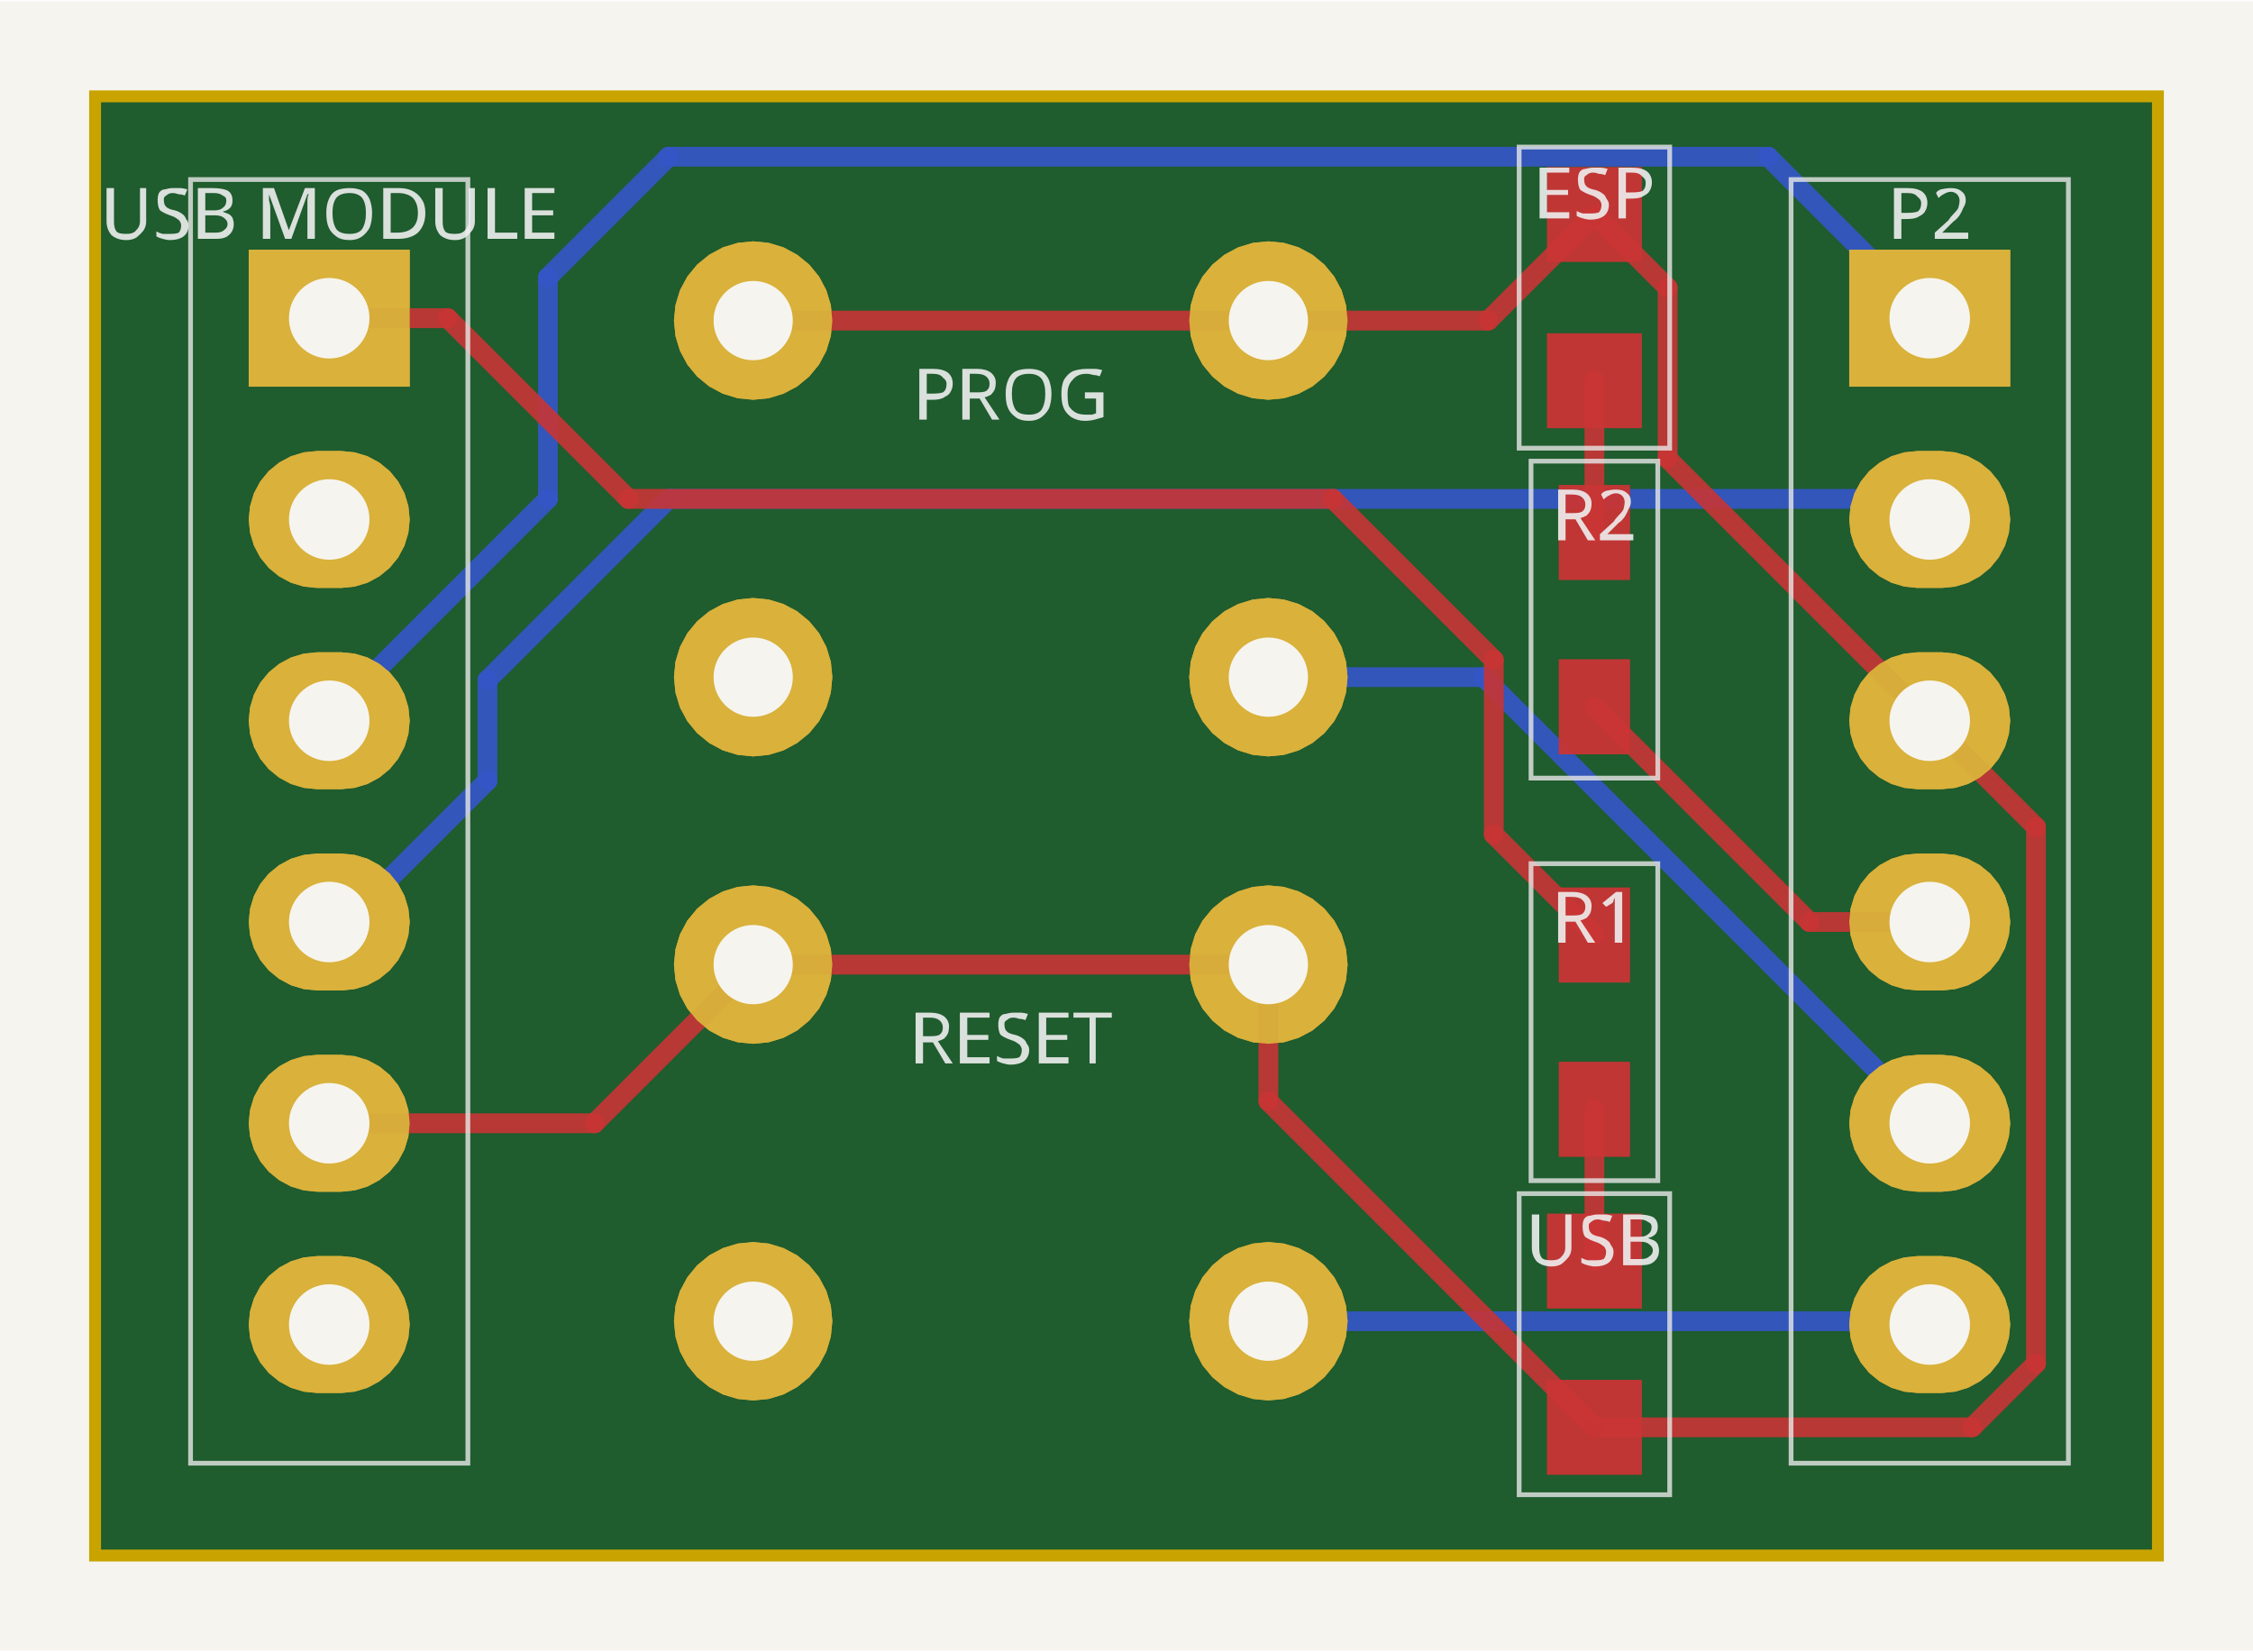
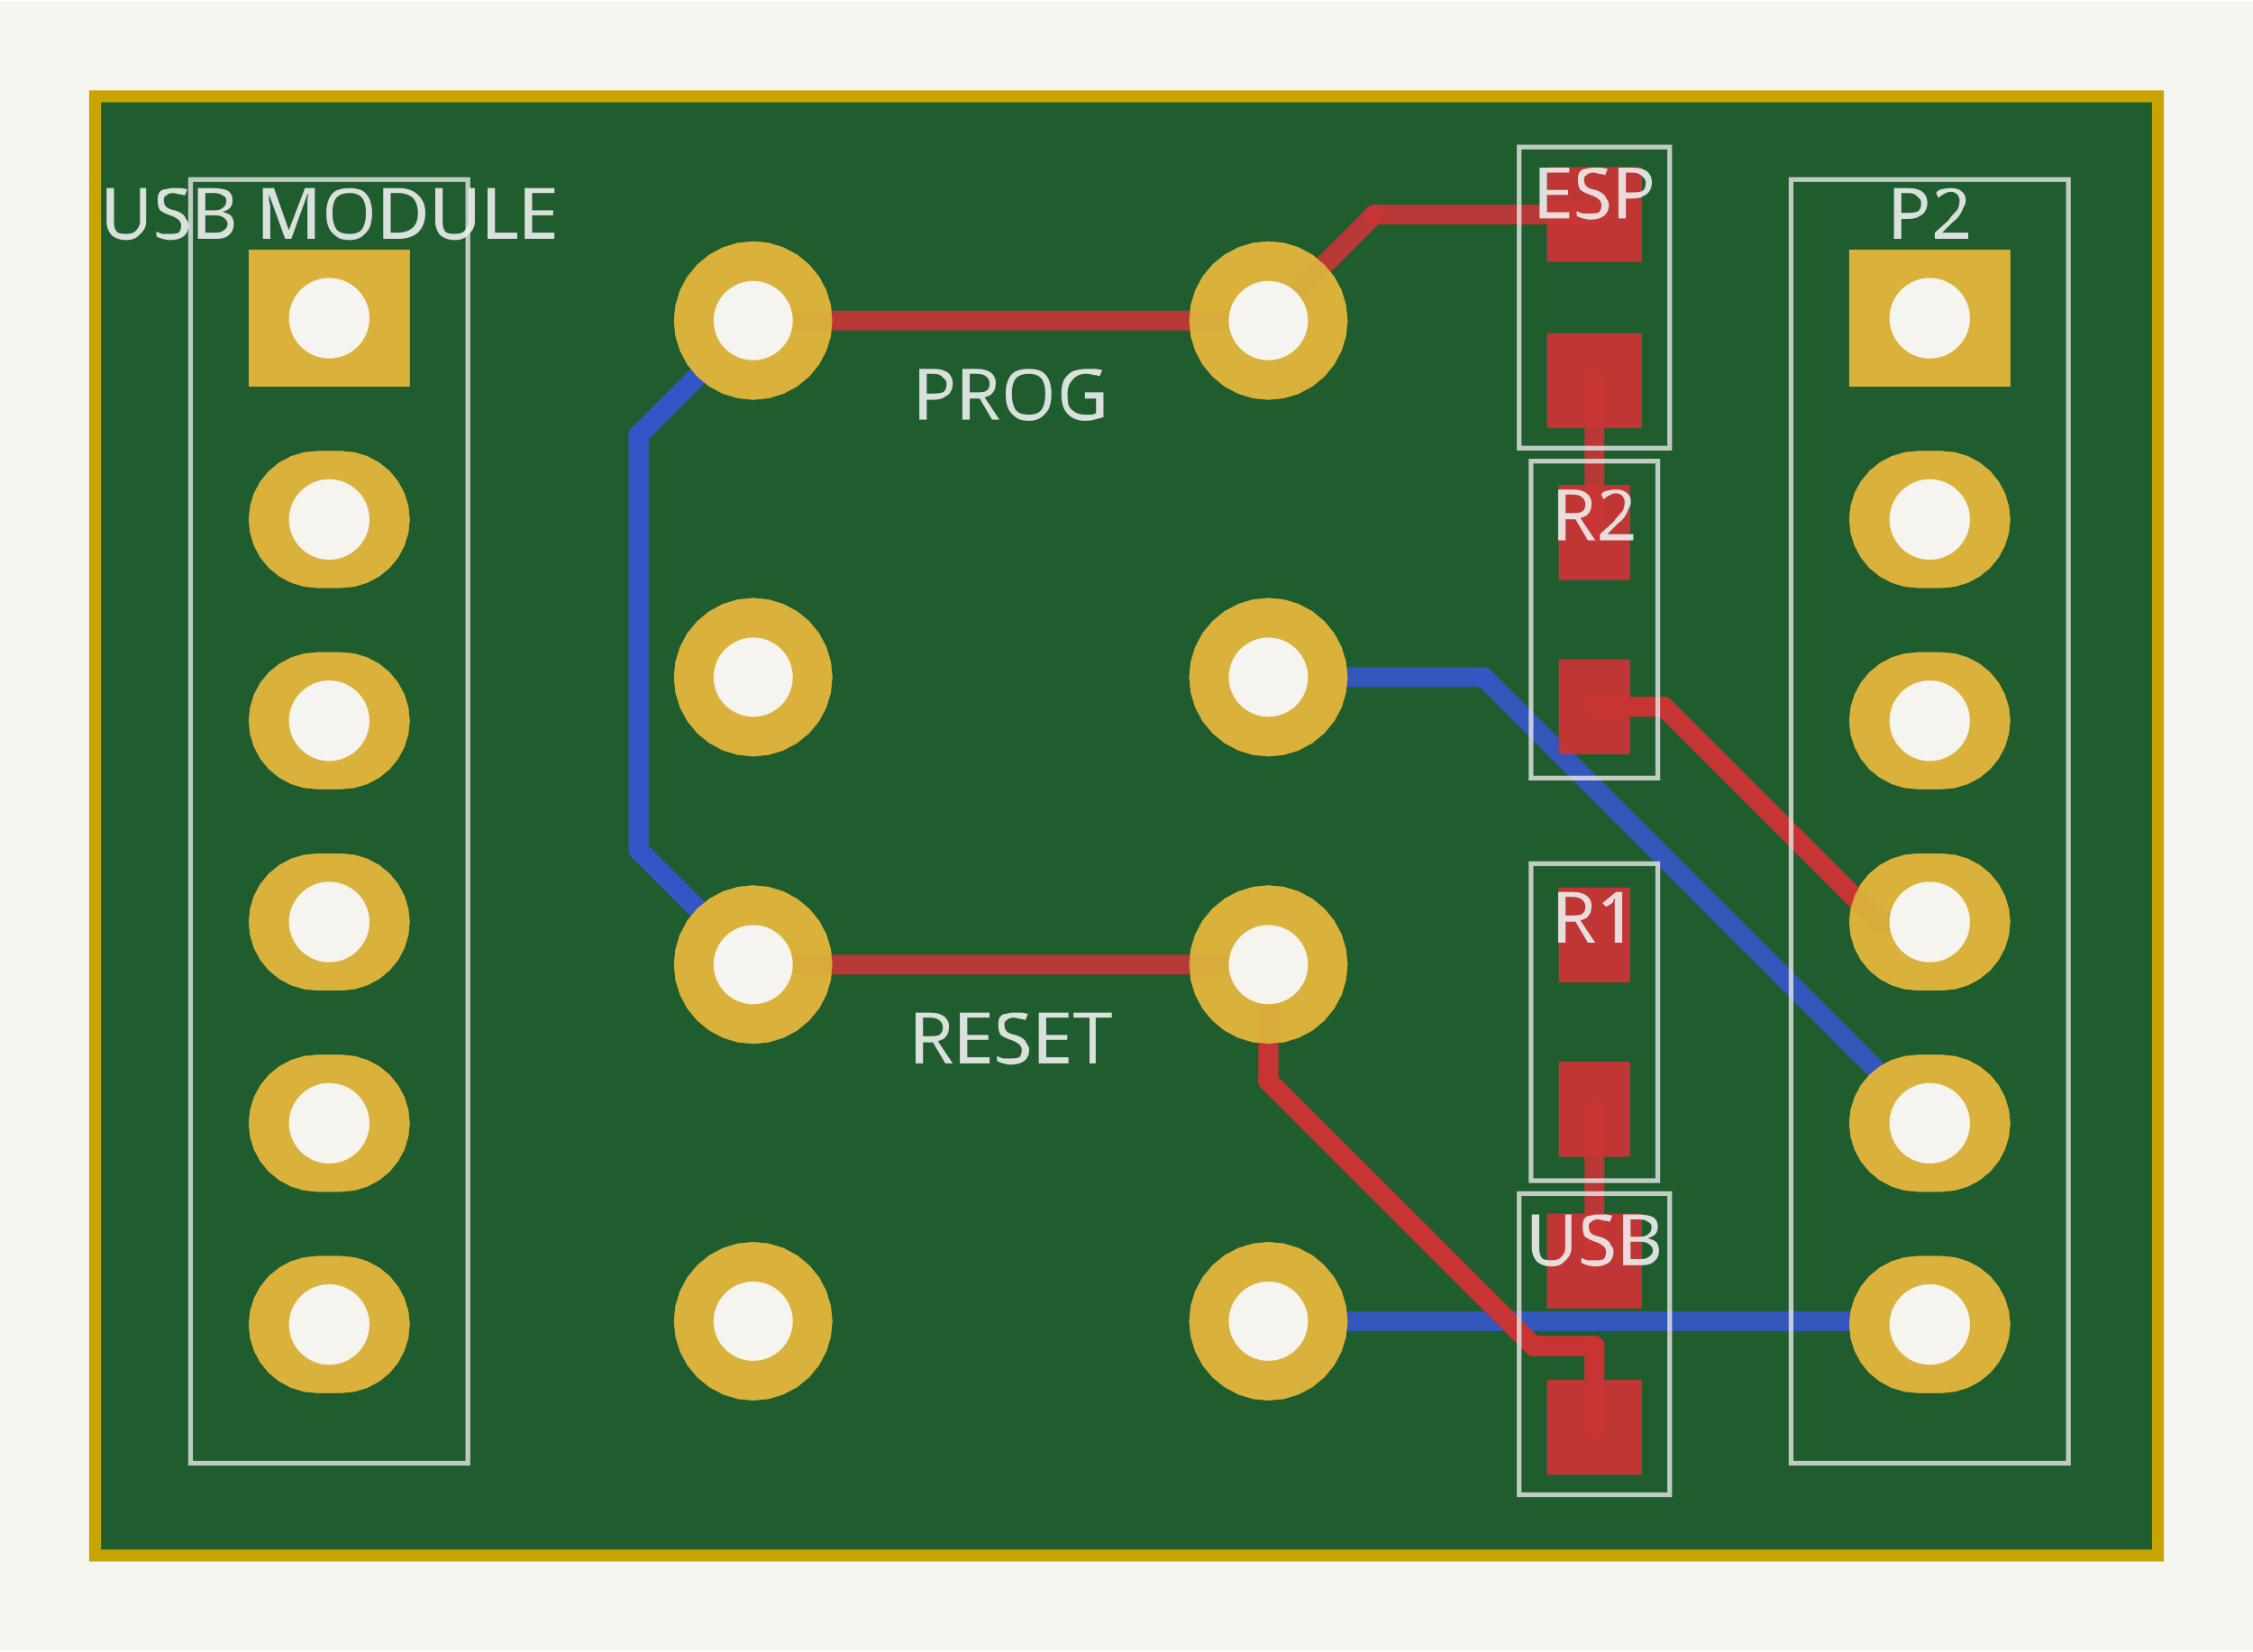
<svg xmlns="http://www.w3.org/2000/svg" width="341" height="250" viewBox="130.245 36.9 28.435 20.815" font-family="sans-serif">
  <rect x="130.245" y="36.9" width="28.435" height="20.815" fill="#f6f4ee" />
  <path d="M131.445,38.1L157.48,38.1L157.48,56.515L131.445,56.515Z" fill="#1f5c2e" stroke="#c9a400" stroke-width="0.15" />
-   <line x1="134.4" y1="45.94" x2="137.16" y2="43.18" stroke="#3455c8" stroke-width="0.25" stroke-linecap="round" opacity="0.9" />
-   <line x1="137.16" y1="43.18" x2="137.16" y2="40.386" stroke="#3455c8" stroke-width="0.25" stroke-linecap="round" opacity="0.9" />
-   <line x1="137.16" y1="40.386" x2="138.684" y2="38.862" stroke="#3455c8" stroke-width="0.25" stroke-linecap="round" opacity="0.9" />
-   <line x1="138.684" y1="38.862" x2="152.562" y2="38.862" stroke="#3455c8" stroke-width="0.25" stroke-linecap="round" opacity="0.9" />
-   <line x1="152.562" y1="38.862" x2="154.6" y2="40.9" stroke="#3455c8" stroke-width="0.25" stroke-linecap="round" opacity="0.9" />
-   <line x1="134.4" y1="45.98" x2="134.4" y2="45.94" stroke="#3455c8" stroke-width="0.25" stroke-linecap="round" opacity="0.9" />
-   <line x1="134.614" y1="48.52" x2="136.398" y2="46.736" stroke="#3455c8" stroke-width="0.25" stroke-linecap="round" opacity="0.9" />
-   <line x1="136.398" y1="46.736" x2="136.398" y2="45.466" stroke="#3455c8" stroke-width="0.25" stroke-linecap="round" opacity="0.9" />
-   <line x1="136.398" y1="45.466" x2="138.684" y2="43.18" stroke="#3455c8" stroke-width="0.25" stroke-linecap="round" opacity="0.9" />
-   <line x1="138.684" y1="43.18" x2="154.34" y2="43.18" stroke="#3455c8" stroke-width="0.25" stroke-linecap="round" opacity="0.9" />
-   <line x1="154.34" y1="43.18" x2="154.6" y2="43.44" stroke="#3455c8" stroke-width="0.25" stroke-linecap="round" opacity="0.9" />
-   <line x1="134.4" y1="48.52" x2="134.614" y2="48.52" stroke="#3455c8" stroke-width="0.25" stroke-linecap="round" opacity="0.9" />
+   <line x1="138.305" y1="42.376" x2="138.305" y2="47.612" stroke="#3455c8" stroke-width="0.25" stroke-linecap="round" opacity="0.9" />
+   <line x1="138.305" y1="42.376" x2="138.305" y2="47.612" stroke="#3455c8" stroke-width="0.25" stroke-linecap="round" opacity="0.9" />
+   <line x1="139.751" y1="40.93" x2="138.305" y2="42.376" stroke="#3455c8" stroke-width="0.25" stroke-linecap="round" opacity="0.9" />
+   <line x1="139.751" y1="40.93" x2="138.305" y2="42.376" stroke="#3455c8" stroke-width="0.25" stroke-linecap="round" opacity="0.9" />
+   <line x1="138.305" y1="47.612" x2="139.751" y2="49.058" stroke="#3455c8" stroke-width="0.25" stroke-linecap="round" opacity="0.9" />
+   <line x1="138.305" y1="47.612" x2="139.751" y2="49.058" stroke="#3455c8" stroke-width="0.25" stroke-linecap="round" opacity="0.9" />
+   <line x1="148.97" y1="45.43" x2="154.6" y2="51.06" stroke="#3455c8" stroke-width="0.25" stroke-linecap="round" opacity="0.9" />
+   <line x1="146.253" y1="45.43" x2="148.97" y2="45.43" stroke="#3455c8" stroke-width="0.25" stroke-linecap="round" opacity="0.9" />
  <line x1="154.558" y1="53.558" x2="154.6" y2="53.6" stroke="#3455c8" stroke-width="0.25" stroke-linecap="round" opacity="0.9" />
  <line x1="146.253" y1="53.558" x2="154.558" y2="53.558" stroke="#3455c8" stroke-width="0.25" stroke-linecap="round" opacity="0.9" />
-   <line x1="148.97" y1="45.43" x2="154.6" y2="51.06" stroke="#3455c8" stroke-width="0.25" stroke-linecap="round" opacity="0.9" />
-   <line x1="146.253" y1="45.43" x2="148.97" y2="45.43" stroke="#3455c8" stroke-width="0.25" stroke-linecap="round" opacity="0.9" />
  <path d="M133.384,40.036L135.416,40.036L135.416,41.764L133.384,41.764Z" fill="#d9b13b" stroke="none" opacity="0.95" />
  <circle cx="134.4" cy="40.9" r="0.508" fill="#f6f4ee" />
  <path d="M134.552,42.576L134.721,42.593L134.883,42.642L135.032,42.722L135.163,42.829L135.27,42.96L135.35,43.109L135.399,43.272L135.416,43.44L135.399,43.608L135.35,43.77L135.27,43.92L135.163,44.051L135.032,44.158L134.883,44.238L134.721,44.287L134.552,44.304L134.248,44.304L134.079,44.287L133.917,44.238L133.768,44.158L133.637,44.051L133.53,43.92L133.45,43.77L133.401,43.608L133.384,43.44L133.401,43.272L133.45,43.109L133.53,42.96L133.637,42.829L133.768,42.722L133.917,42.642L134.079,42.593L134.248,42.576Z" fill="#d9b13b" stroke="none" opacity="0.95" />
  <circle cx="134.4" cy="43.44" r="0.508" fill="#f6f4ee" />
  <path d="M134.552,45.116L134.721,45.133L134.883,45.182L135.032,45.262L135.163,45.369L135.27,45.5L135.35,45.65L135.399,45.812L135.416,45.98L135.399,46.148L135.35,46.31L135.27,46.46L135.163,46.591L135.032,46.698L134.883,46.778L134.721,46.827L134.552,46.844L134.248,46.844L134.079,46.827L133.917,46.778L133.768,46.698L133.637,46.591L133.53,46.46L133.45,46.31L133.401,46.148L133.384,45.98L133.401,45.812L133.45,45.65L133.53,45.5L133.637,45.369L133.768,45.262L133.917,45.182L134.079,45.133L134.248,45.116Z" fill="#d9b13b" stroke="none" opacity="0.95" />
  <circle cx="134.4" cy="45.98" r="0.508" fill="#f6f4ee" />
  <path d="M134.552,47.656L134.721,47.673L134.883,47.722L135.032,47.802L135.163,47.909L135.27,48.04L135.35,48.19L135.399,48.352L135.416,48.52L135.399,48.688L135.35,48.85L135.27,49L135.163,49.131L135.032,49.238L134.883,49.318L134.721,49.367L134.552,49.384L134.248,49.384L134.079,49.367L133.917,49.318L133.768,49.238L133.637,49.131L133.53,49L133.45,48.85L133.401,48.688L133.384,48.52L133.401,48.352L133.45,48.19L133.53,48.04L133.637,47.909L133.768,47.802L133.917,47.722L134.079,47.673L134.248,47.656Z" fill="#d9b13b" stroke="none" opacity="0.95" />
  <circle cx="134.4" cy="48.52" r="0.508" fill="#f6f4ee" />
  <path d="M134.552,50.196L134.721,50.213L134.883,50.262L135.032,50.342L135.163,50.449L135.27,50.58L135.35,50.73L135.399,50.892L135.416,51.06L135.399,51.228L135.35,51.391L135.27,51.54L135.163,51.671L135.032,51.778L134.883,51.858L134.721,51.907L134.552,51.924L134.248,51.924L134.079,51.907L133.917,51.858L133.768,51.778L133.637,51.671L133.53,51.54L133.45,51.391L133.401,51.228L133.384,51.06L133.401,50.892L133.45,50.73L133.53,50.58L133.637,50.449L133.768,50.342L133.917,50.262L134.079,50.213L134.248,50.196Z" fill="#d9b13b" stroke="none" opacity="0.95" />
  <circle cx="134.4" cy="51.06" r="0.508" fill="#f6f4ee" />
  <path d="M134.552,52.736L134.721,52.753L134.883,52.802L135.032,52.882L135.163,52.989L135.27,53.12L135.35,53.27L135.399,53.431L135.416,53.6L135.399,53.769L135.35,53.931L135.27,54.08L135.163,54.211L135.032,54.318L134.883,54.398L134.721,54.447L134.552,54.464L134.248,54.464L134.079,54.447L133.917,54.398L133.768,54.318L133.637,54.211L133.53,54.08L133.45,53.931L133.401,53.769L133.384,53.6L133.401,53.431L133.45,53.27L133.53,53.12L133.637,52.989L133.768,52.882L133.917,52.802L134.079,52.753L134.248,52.736Z" fill="#d9b13b" stroke="none" opacity="0.95" />
  <circle cx="134.4" cy="53.6" r="0.508" fill="#f6f4ee" />
  <path d="M153.584,40.036L155.616,40.036L155.616,41.764L153.584,41.764Z" fill="#d9b13b" stroke="none" opacity="0.95" />
  <circle cx="154.6" cy="40.9" r="0.508" fill="#f6f4ee" />
  <path d="M154.752,42.576L154.921,42.593L155.083,42.642L155.232,42.722L155.363,42.829L155.47,42.96L155.55,43.109L155.599,43.272L155.616,43.44L155.599,43.608L155.55,43.77L155.47,43.92L155.363,44.051L155.232,44.158L155.083,44.238L154.921,44.287L154.752,44.304L154.448,44.304L154.279,44.287L154.117,44.238L153.968,44.158L153.837,44.051L153.73,43.92L153.65,43.77L153.601,43.608L153.584,43.44L153.601,43.272L153.65,43.109L153.73,42.96L153.837,42.829L153.968,42.722L154.117,42.642L154.279,42.593L154.448,42.576Z" fill="#d9b13b" stroke="none" opacity="0.95" />
  <circle cx="154.6" cy="43.44" r="0.508" fill="#f6f4ee" />
  <path d="M154.752,45.116L154.921,45.133L155.083,45.182L155.232,45.262L155.363,45.369L155.47,45.5L155.55,45.65L155.599,45.812L155.616,45.98L155.599,46.148L155.55,46.31L155.47,46.46L155.363,46.591L155.232,46.698L155.083,46.778L154.921,46.827L154.752,46.844L154.448,46.844L154.279,46.827L154.117,46.778L153.968,46.698L153.837,46.591L153.73,46.46L153.65,46.31L153.601,46.148L153.584,45.98L153.601,45.812L153.65,45.65L153.73,45.5L153.837,45.369L153.968,45.262L154.117,45.182L154.279,45.133L154.448,45.116Z" fill="#d9b13b" stroke="none" opacity="0.95" />
  <circle cx="154.6" cy="45.98" r="0.508" fill="#f6f4ee" />
  <path d="M154.752,47.656L154.921,47.673L155.083,47.722L155.232,47.802L155.363,47.909L155.47,48.04L155.55,48.19L155.599,48.352L155.616,48.52L155.599,48.688L155.55,48.85L155.47,49L155.363,49.131L155.232,49.238L155.083,49.318L154.921,49.367L154.752,49.384L154.448,49.384L154.279,49.367L154.117,49.318L153.968,49.238L153.837,49.131L153.73,49L153.65,48.85L153.601,48.688L153.584,48.52L153.601,48.352L153.65,48.19L153.73,48.04L153.837,47.909L153.968,47.802L154.117,47.722L154.279,47.673L154.448,47.656Z" fill="#d9b13b" stroke="none" opacity="0.95" />
  <circle cx="154.6" cy="48.52" r="0.508" fill="#f6f4ee" />
  <path d="M154.752,50.196L154.921,50.213L155.083,50.262L155.232,50.342L155.363,50.449L155.47,50.58L155.55,50.73L155.599,50.892L155.616,51.06L155.599,51.228L155.55,51.391L155.47,51.54L155.363,51.671L155.232,51.778L155.083,51.858L154.921,51.907L154.752,51.924L154.448,51.924L154.279,51.907L154.117,51.858L153.968,51.778L153.837,51.671L153.73,51.54L153.65,51.391L153.601,51.228L153.584,51.06L153.601,50.892L153.65,50.73L153.73,50.58L153.837,50.449L153.968,50.342L154.117,50.262L154.279,50.213L154.448,50.196Z" fill="#d9b13b" stroke="none" opacity="0.95" />
  <circle cx="154.6" cy="51.06" r="0.508" fill="#f6f4ee" />
  <path d="M154.752,52.736L154.921,52.753L155.083,52.802L155.232,52.882L155.363,52.989L155.47,53.12L155.55,53.27L155.599,53.431L155.616,53.6L155.599,53.769L155.55,53.931L155.47,54.08L155.363,54.211L155.232,54.318L155.083,54.398L154.921,54.447L154.752,54.464L154.448,54.464L154.279,54.447L154.117,54.398L153.968,54.318L153.837,54.211L153.73,54.08L153.65,53.931L153.601,53.769L153.584,53.6L153.601,53.431L153.65,53.27L153.73,53.12L153.837,52.989L153.968,52.882L154.117,52.802L154.279,52.753L154.448,52.736Z" fill="#d9b13b" stroke="none" opacity="0.95" />
  <circle cx="154.6" cy="53.6" r="0.508" fill="#f6f4ee" />
  <path d="M139.751,44.431L139.946,44.45L140.133,44.507L140.306,44.599L140.458,44.724L140.582,44.875L140.674,45.048L140.731,45.235L140.75,45.43L140.731,45.625L140.674,45.813L140.582,45.986L140.458,46.137L140.306,46.261L140.133,46.354L139.946,46.411L139.751,46.43L139.556,46.411L139.368,46.354L139.196,46.261L139.044,46.137L138.92,45.986L138.827,45.813L138.77,45.625L138.751,45.43L138.77,45.235L138.827,45.048L138.92,44.875L139.044,44.724L139.196,44.599L139.368,44.507L139.556,44.45Z" fill="#d9b13b" stroke="none" opacity="0.95" />
  <circle cx="139.751" cy="45.43" r="0.5" fill="#f6f4ee" />
  <path d="M146.253,39.93L146.448,39.949L146.636,40.006L146.809,40.099L146.96,40.223L147.084,40.374L147.177,40.547L147.233,40.735L147.253,40.93L147.233,41.125L147.177,41.312L147.084,41.485L146.96,41.636L146.809,41.761L146.636,41.853L146.448,41.91L146.253,41.929L146.058,41.91L145.871,41.853L145.698,41.761L145.547,41.636L145.422,41.485L145.33,41.312L145.273,41.125L145.254,40.93L145.273,40.735L145.33,40.547L145.422,40.374L145.547,40.223L145.698,40.099L145.871,40.006L146.058,39.949Z" fill="#d9b13b" stroke="none" opacity="0.95" />
  <circle cx="146.253" cy="40.93" r="0.5" fill="#f6f4ee" />
  <path d="M146.253,44.431L146.448,44.45L146.636,44.507L146.809,44.599L146.96,44.724L147.084,44.875L147.177,45.048L147.233,45.235L147.253,45.43L147.233,45.625L147.177,45.813L147.084,45.986L146.96,46.137L146.809,46.261L146.636,46.354L146.448,46.411L146.253,46.43L146.058,46.411L145.871,46.354L145.698,46.261L145.547,46.137L145.422,45.986L145.33,45.813L145.273,45.625L145.254,45.43L145.273,45.235L145.33,45.048L145.422,44.875L145.547,44.724L145.698,44.599L145.871,44.507L146.058,44.45Z" fill="#d9b13b" stroke="none" opacity="0.95" />
  <circle cx="146.253" cy="45.43" r="0.5" fill="#f6f4ee" />
  <path d="M139.751,39.93L139.946,39.949L140.133,40.006L140.306,40.099L140.458,40.223L140.582,40.374L140.674,40.547L140.731,40.735L140.75,40.93L140.731,41.125L140.674,41.312L140.582,41.485L140.458,41.636L140.306,41.761L140.133,41.853L139.946,41.91L139.751,41.929L139.556,41.91L139.368,41.853L139.196,41.761L139.044,41.636L138.92,41.485L138.827,41.312L138.77,41.125L138.751,40.93L138.77,40.735L138.827,40.547L138.92,40.374L139.044,40.223L139.196,40.099L139.368,40.006L139.556,39.949Z" fill="#d9b13b" stroke="none" opacity="0.95" />
  <circle cx="139.751" cy="40.93" r="0.5" fill="#f6f4ee" />
  <path d="M139.751,52.559L139.946,52.578L140.133,52.635L140.306,52.727L140.458,52.852L140.582,53.003L140.674,53.176L140.731,53.363L140.75,53.558L140.731,53.753L140.674,53.941L140.582,54.114L140.458,54.265L140.306,54.389L140.133,54.482L139.946,54.539L139.751,54.558L139.556,54.539L139.368,54.482L139.196,54.389L139.044,54.265L138.92,54.114L138.827,53.941L138.77,53.753L138.751,53.558L138.77,53.363L138.827,53.176L138.92,53.003L139.044,52.852L139.196,52.727L139.368,52.635L139.556,52.578Z" fill="#d9b13b" stroke="none" opacity="0.95" />
  <circle cx="139.751" cy="53.558" r="0.5" fill="#f6f4ee" />
  <path d="M146.253,48.058L146.448,48.077L146.636,48.134L146.809,48.227L146.96,48.351L147.084,48.502L147.177,48.675L147.233,48.863L147.253,49.058L147.233,49.253L147.177,49.44L147.084,49.613L146.96,49.764L146.809,49.889L146.636,49.981L146.448,50.038L146.253,50.057L146.058,50.038L145.871,49.981L145.698,49.889L145.547,49.764L145.422,49.613L145.33,49.44L145.273,49.253L145.254,49.058L145.273,48.863L145.33,48.675L145.422,48.502L145.547,48.351L145.698,48.227L145.871,48.134L146.058,48.077Z" fill="#d9b13b" stroke="none" opacity="0.95" />
  <circle cx="146.253" cy="49.058" r="0.5" fill="#f6f4ee" />
  <path d="M146.253,52.559L146.448,52.578L146.636,52.635L146.809,52.727L146.96,52.852L147.084,53.003L147.177,53.176L147.233,53.363L147.253,53.558L147.233,53.753L147.177,53.941L147.084,54.114L146.96,54.265L146.809,54.389L146.636,54.482L146.448,54.539L146.253,54.558L146.058,54.539L145.871,54.482L145.698,54.389L145.547,54.265L145.422,54.114L145.33,53.941L145.273,53.753L145.254,53.558L145.273,53.363L145.33,53.176L145.422,53.003L145.547,52.852L145.698,52.727L145.871,52.635L146.058,52.578Z" fill="#d9b13b" stroke="none" opacity="0.95" />
  <circle cx="146.253" cy="53.558" r="0.5" fill="#f6f4ee" />
  <path d="M139.751,48.058L139.946,48.077L140.133,48.134L140.306,48.227L140.458,48.351L140.582,48.502L140.674,48.675L140.731,48.863L140.75,49.058L140.731,49.253L140.674,49.44L140.582,49.613L140.458,49.764L140.306,49.889L140.133,49.981L139.946,50.038L139.751,50.057L139.556,50.038L139.368,49.981L139.196,49.889L139.044,49.764L138.92,49.613L138.827,49.44L138.77,49.253L138.751,49.058L138.77,48.863L138.827,48.675L138.92,48.502L139.044,48.351L139.196,48.227L139.368,48.134L139.556,48.077Z" fill="#d9b13b" stroke="none" opacity="0.95" />
  <circle cx="139.751" cy="49.058" r="0.5" fill="#f6f4ee" />
-   <line x1="155.136" y1="54.897" x2="155.941" y2="54.092" stroke="#c83434" stroke-width="0.25" stroke-linecap="round" opacity="0.9" />
-   <line x1="137.748" y1="51.06" x2="139.751" y2="49.058" stroke="#c83434" stroke-width="0.25" stroke-linecap="round" opacity="0.9" />
-   <line x1="150.368" y1="39.591" x2="151.292" y2="40.515" stroke="#c83434" stroke-width="0.25" stroke-linecap="round" opacity="0.9" />
-   <line x1="146.253" y1="40.93" x2="149.029" y2="40.93" stroke="#c83434" stroke-width="0.25" stroke-linecap="round" opacity="0.9" />
-   <line x1="146.253" y1="49.058" x2="146.253" y2="50.782" stroke="#c83434" stroke-width="0.25" stroke-linecap="round" opacity="0.9" />
-   <line x1="150.368" y1="54.897" x2="155.136" y2="54.897" stroke="#c83434" stroke-width="0.25" stroke-linecap="round" opacity="0.9" />
-   <line x1="155.941" y1="47.321" x2="154.6" y2="45.98" stroke="#c83434" stroke-width="0.25" stroke-linecap="round" opacity="0.9" />
-   <line x1="134.4" y1="51.06" x2="137.748" y2="51.06" stroke="#c83434" stroke-width="0.25" stroke-linecap="round" opacity="0.9" />
-   <line x1="151.292" y1="42.672" x2="154.6" y2="45.98" stroke="#c83434" stroke-width="0.25" stroke-linecap="round" opacity="0.9" />
-   <line x1="146.253" y1="50.782" x2="150.368" y2="54.897" stroke="#c83434" stroke-width="0.25" stroke-linecap="round" opacity="0.9" />
-   <line x1="149.029" y1="40.93" x2="150.368" y2="39.591" stroke="#c83434" stroke-width="0.25" stroke-linecap="round" opacity="0.9" />
-   <line x1="139.751" y1="40.93" x2="146.253" y2="40.93" stroke="#c83434" stroke-width="0.25" stroke-linecap="round" opacity="0.9" />
-   <line x1="146.253" y1="49.058" x2="139.751" y2="49.058" stroke="#c83434" stroke-width="0.25" stroke-linecap="round" opacity="0.9" />
-   <line x1="155.941" y1="54.092" x2="155.941" y2="47.321" stroke="#c83434" stroke-width="0.25" stroke-linecap="round" opacity="0.9" />
-   <line x1="151.292" y1="40.515" x2="151.292" y2="42.672" stroke="#c83434" stroke-width="0.25" stroke-linecap="round" opacity="0.9" />
-   <line x1="153.084" y1="48.52" x2="150.368" y2="45.804" stroke="#c83434" stroke-width="0.25" stroke-linecap="round" opacity="0.9" />
-   <line x1="154.6" y1="48.52" x2="153.084" y2="48.52" stroke="#c83434" stroke-width="0.25" stroke-linecap="round" opacity="0.9" />
-   <line x1="146.543" y1="53.848" x2="146.253" y2="53.558" stroke="#c83434" stroke-width="0.25" stroke-linecap="round" opacity="0.9" />
+   <line x1="149.599" y1="53.871" x2="150.368" y2="53.871" stroke="#c83434" stroke-width="0.25" stroke-linecap="round" opacity="0.9" />
+   <line x1="149.599" y1="53.871" x2="150.368" y2="53.871" stroke="#c83434" stroke-width="0.25" stroke-linecap="round" opacity="0.9" />
+   <line x1="147.592" y1="39.591" x2="146.253" y2="40.93" stroke="#c83434" stroke-width="0.25" stroke-linecap="round" opacity="0.9" />
+   <line x1="146.253" y1="50.526" x2="149.599" y2="53.871" stroke="#c83434" stroke-width="0.25" stroke-linecap="round" opacity="0.9" />
+   <line x1="150.368" y1="54.897" x2="150.368" y2="53.871" stroke="#c83434" stroke-width="0.25" stroke-linecap="round" opacity="0.9" />
+   <line x1="139.751" y1="49.058" x2="146.253" y2="49.058" stroke="#c83434" stroke-width="0.25" stroke-linecap="round" opacity="0.9" />
+   <line x1="146.253" y1="49.058" x2="146.253" y2="50.526" stroke="#c83434" stroke-width="0.25" stroke-linecap="round" opacity="0.9" />
+   <line x1="150.368" y1="54.897" x2="150.368" y2="53.871" stroke="#c83434" stroke-width="0.25" stroke-linecap="round" opacity="0.9" />
+   <line x1="146.253" y1="49.058" x2="146.253" y2="50.526" stroke="#c83434" stroke-width="0.25" stroke-linecap="round" opacity="0.9" />
+   <line x1="146.253" y1="40.93" x2="139.751" y2="40.93" stroke="#c83434" stroke-width="0.25" stroke-linecap="round" opacity="0.9" />
+   <line x1="146.253" y1="50.526" x2="149.599" y2="53.871" stroke="#c83434" stroke-width="0.25" stroke-linecap="round" opacity="0.9" />
+   <line x1="150.368" y1="39.591" x2="147.592" y2="39.591" stroke="#c83434" stroke-width="0.25" stroke-linecap="round" opacity="0.9" />
+   <line x1="151.245" y1="45.804" x2="153.961" y2="48.52" stroke="#c83434" stroke-width="0.25" stroke-linecap="round" opacity="0.9" />
+   <line x1="151.245" y1="45.804" x2="153.961" y2="48.52" stroke="#c83434" stroke-width="0.25" stroke-linecap="round" opacity="0.9" />
+   <line x1="153.961" y1="48.52" x2="154.6" y2="48.52" stroke="#c83434" stroke-width="0.25" stroke-linecap="round" opacity="0.9" />
+   <line x1="150.368" y1="45.804" x2="151.245" y2="45.804" stroke="#c83434" stroke-width="0.25" stroke-linecap="round" opacity="0.9" />
+   <line x1="150.368" y1="45.804" x2="151.245" y2="45.804" stroke="#c83434" stroke-width="0.25" stroke-linecap="round" opacity="0.9" />
+   <line x1="153.961" y1="48.52" x2="154.6" y2="48.52" stroke="#c83434" stroke-width="0.25" stroke-linecap="round" opacity="0.9" />
  <line x1="150.368" y1="50.884" x2="150.368" y2="52.799" stroke="#c83434" stroke-width="0.25" stroke-linecap="round" opacity="0.9" />
-   <line x1="150.368" y1="41.689" x2="150.368" y2="43.604" stroke="#c83434" stroke-width="0.25" stroke-linecap="round" opacity="0.9" />
-   <line x1="135.896" y1="40.9" x2="138.176" y2="43.18" stroke="#c83434" stroke-width="0.25" stroke-linecap="round" opacity="0.9" />
-   <line x1="138.176" y1="43.18" x2="147.066" y2="43.18" stroke="#c83434" stroke-width="0.25" stroke-linecap="round" opacity="0.9" />
-   <line x1="147.066" y1="43.18" x2="149.098" y2="45.212" stroke="#c83434" stroke-width="0.25" stroke-linecap="round" opacity="0.9" />
-   <line x1="149.098" y1="45.212" x2="149.098" y2="47.414" stroke="#c83434" stroke-width="0.25" stroke-linecap="round" opacity="0.9" />
-   <line x1="149.098" y1="47.414" x2="150.368" y2="48.684" stroke="#c83434" stroke-width="0.25" stroke-linecap="round" opacity="0.9" />
-   <line x1="134.4" y1="40.9" x2="135.896" y2="40.9" stroke="#c83434" stroke-width="0.25" stroke-linecap="round" opacity="0.9" />
+   <line x1="150.368" y1="43.604" x2="150.368" y2="41.689" stroke="#c83434" stroke-width="0.25" stroke-linecap="round" opacity="0.9" />
  <path d="M133.384,40.036L135.416,40.036L135.416,41.764L133.384,41.764Z" fill="#d9b13b" stroke="none" opacity="0.95" />
  <circle cx="134.4" cy="40.9" r="0.508" fill="#f6f4ee" />
  <path d="M134.552,42.576L134.721,42.593L134.883,42.642L135.032,42.722L135.163,42.829L135.27,42.96L135.35,43.109L135.399,43.272L135.416,43.44L135.399,43.608L135.35,43.77L135.27,43.92L135.163,44.051L135.032,44.158L134.883,44.238L134.721,44.287L134.552,44.304L134.248,44.304L134.079,44.287L133.917,44.238L133.768,44.158L133.637,44.051L133.53,43.92L133.45,43.77L133.401,43.608L133.384,43.44L133.401,43.272L133.45,43.109L133.53,42.96L133.637,42.829L133.768,42.722L133.917,42.642L134.079,42.593L134.248,42.576Z" fill="#d9b13b" stroke="none" opacity="0.95" />
  <circle cx="134.4" cy="43.44" r="0.508" fill="#f6f4ee" />
  <path d="M134.552,45.116L134.721,45.133L134.883,45.182L135.032,45.262L135.163,45.369L135.27,45.5L135.35,45.65L135.399,45.812L135.416,45.98L135.399,46.148L135.35,46.31L135.27,46.46L135.163,46.591L135.032,46.698L134.883,46.778L134.721,46.827L134.552,46.844L134.248,46.844L134.079,46.827L133.917,46.778L133.768,46.698L133.637,46.591L133.53,46.46L133.45,46.31L133.401,46.148L133.384,45.98L133.401,45.812L133.45,45.65L133.53,45.5L133.637,45.369L133.768,45.262L133.917,45.182L134.079,45.133L134.248,45.116Z" fill="#d9b13b" stroke="none" opacity="0.95" />
  <circle cx="134.4" cy="45.98" r="0.508" fill="#f6f4ee" />
  <path d="M134.552,47.656L134.721,47.673L134.883,47.722L135.032,47.802L135.163,47.909L135.27,48.04L135.35,48.19L135.399,48.352L135.416,48.52L135.399,48.688L135.35,48.85L135.27,49L135.163,49.131L135.032,49.238L134.883,49.318L134.721,49.367L134.552,49.384L134.248,49.384L134.079,49.367L133.917,49.318L133.768,49.238L133.637,49.131L133.53,49L133.45,48.85L133.401,48.688L133.384,48.52L133.401,48.352L133.45,48.19L133.53,48.04L133.637,47.909L133.768,47.802L133.917,47.722L134.079,47.673L134.248,47.656Z" fill="#d9b13b" stroke="none" opacity="0.95" />
  <circle cx="134.4" cy="48.52" r="0.508" fill="#f6f4ee" />
  <path d="M134.552,50.196L134.721,50.213L134.883,50.262L135.032,50.342L135.163,50.449L135.27,50.58L135.35,50.73L135.399,50.892L135.416,51.06L135.399,51.228L135.35,51.391L135.27,51.54L135.163,51.671L135.032,51.778L134.883,51.858L134.721,51.907L134.552,51.924L134.248,51.924L134.079,51.907L133.917,51.858L133.768,51.778L133.637,51.671L133.53,51.54L133.45,51.391L133.401,51.228L133.384,51.06L133.401,50.892L133.45,50.73L133.53,50.58L133.637,50.449L133.768,50.342L133.917,50.262L134.079,50.213L134.248,50.196Z" fill="#d9b13b" stroke="none" opacity="0.95" />
  <circle cx="134.4" cy="51.06" r="0.508" fill="#f6f4ee" />
  <path d="M134.552,52.736L134.721,52.753L134.883,52.802L135.032,52.882L135.163,52.989L135.27,53.12L135.35,53.27L135.399,53.431L135.416,53.6L135.399,53.769L135.35,53.931L135.27,54.08L135.163,54.211L135.032,54.318L134.883,54.398L134.721,54.447L134.552,54.464L134.248,54.464L134.079,54.447L133.917,54.398L133.768,54.318L133.637,54.211L133.53,54.08L133.45,53.931L133.401,53.769L133.384,53.6L133.401,53.431L133.45,53.27L133.53,53.12L133.637,52.989L133.768,52.882L133.917,52.802L134.079,52.753L134.248,52.736Z" fill="#d9b13b" stroke="none" opacity="0.95" />
  <circle cx="134.4" cy="53.6" r="0.508" fill="#f6f4ee" />
  <path d="M153.584,40.036L155.616,40.036L155.616,41.764L153.584,41.764Z" fill="#d9b13b" stroke="none" opacity="0.95" />
  <circle cx="154.6" cy="40.9" r="0.508" fill="#f6f4ee" />
  <path d="M154.752,42.576L154.921,42.593L155.083,42.642L155.232,42.722L155.363,42.829L155.47,42.96L155.55,43.109L155.599,43.272L155.616,43.44L155.599,43.608L155.55,43.77L155.47,43.92L155.363,44.051L155.232,44.158L155.083,44.238L154.921,44.287L154.752,44.304L154.448,44.304L154.279,44.287L154.117,44.238L153.968,44.158L153.837,44.051L153.73,43.92L153.65,43.77L153.601,43.608L153.584,43.44L153.601,43.272L153.65,43.109L153.73,42.96L153.837,42.829L153.968,42.722L154.117,42.642L154.279,42.593L154.448,42.576Z" fill="#d9b13b" stroke="none" opacity="0.95" />
  <circle cx="154.6" cy="43.44" r="0.508" fill="#f6f4ee" />
  <path d="M154.752,45.116L154.921,45.133L155.083,45.182L155.232,45.262L155.363,45.369L155.47,45.5L155.55,45.65L155.599,45.812L155.616,45.98L155.599,46.148L155.55,46.31L155.47,46.46L155.363,46.591L155.232,46.698L155.083,46.778L154.921,46.827L154.752,46.844L154.448,46.844L154.279,46.827L154.117,46.778L153.968,46.698L153.837,46.591L153.73,46.46L153.65,46.31L153.601,46.148L153.584,45.98L153.601,45.812L153.65,45.65L153.73,45.5L153.837,45.369L153.968,45.262L154.117,45.182L154.279,45.133L154.448,45.116Z" fill="#d9b13b" stroke="none" opacity="0.95" />
  <circle cx="154.6" cy="45.98" r="0.508" fill="#f6f4ee" />
  <path d="M154.752,47.656L154.921,47.673L155.083,47.722L155.232,47.802L155.363,47.909L155.47,48.04L155.55,48.19L155.599,48.352L155.616,48.52L155.599,48.688L155.55,48.85L155.47,49L155.363,49.131L155.232,49.238L155.083,49.318L154.921,49.367L154.752,49.384L154.448,49.384L154.279,49.367L154.117,49.318L153.968,49.238L153.837,49.131L153.73,49L153.65,48.85L153.601,48.688L153.584,48.52L153.601,48.352L153.65,48.19L153.73,48.04L153.837,47.909L153.968,47.802L154.117,47.722L154.279,47.673L154.448,47.656Z" fill="#d9b13b" stroke="none" opacity="0.95" />
  <circle cx="154.6" cy="48.52" r="0.508" fill="#f6f4ee" />
  <path d="M154.752,50.196L154.921,50.213L155.083,50.262L155.232,50.342L155.363,50.449L155.47,50.58L155.55,50.73L155.599,50.892L155.616,51.06L155.599,51.228L155.55,51.391L155.47,51.54L155.363,51.671L155.232,51.778L155.083,51.858L154.921,51.907L154.752,51.924L154.448,51.924L154.279,51.907L154.117,51.858L153.968,51.778L153.837,51.671L153.73,51.54L153.65,51.391L153.601,51.228L153.584,51.06L153.601,50.892L153.65,50.73L153.73,50.58L153.837,50.449L153.968,50.342L154.117,50.262L154.279,50.213L154.448,50.196Z" fill="#d9b13b" stroke="none" opacity="0.95" />
  <circle cx="154.6" cy="51.06" r="0.508" fill="#f6f4ee" />
  <path d="M154.752,52.736L154.921,52.753L155.083,52.802L155.232,52.882L155.363,52.989L155.47,53.12L155.55,53.27L155.599,53.431L155.616,53.6L155.599,53.769L155.55,53.931L155.47,54.08L155.363,54.211L155.232,54.318L155.083,54.398L154.921,54.447L154.752,54.464L154.448,54.464L154.279,54.447L154.117,54.398L153.968,54.318L153.837,54.211L153.73,54.08L153.65,53.931L153.601,53.769L153.584,53.6L153.601,53.431L153.65,53.27L153.73,53.12L153.837,52.989L153.968,52.882L154.117,52.802L154.279,52.753L154.448,52.736Z" fill="#d9b13b" stroke="none" opacity="0.95" />
  <circle cx="154.6" cy="53.6" r="0.508" fill="#f6f4ee" />
  <path d="M139.751,44.431L139.946,44.45L140.133,44.507L140.306,44.599L140.458,44.724L140.582,44.875L140.674,45.048L140.731,45.235L140.75,45.43L140.731,45.625L140.674,45.813L140.582,45.986L140.458,46.137L140.306,46.261L140.133,46.354L139.946,46.411L139.751,46.43L139.556,46.411L139.368,46.354L139.196,46.261L139.044,46.137L138.92,45.986L138.827,45.813L138.77,45.625L138.751,45.43L138.77,45.235L138.827,45.048L138.92,44.875L139.044,44.724L139.196,44.599L139.368,44.507L139.556,44.45Z" fill="#d9b13b" stroke="none" opacity="0.95" />
  <circle cx="139.751" cy="45.43" r="0.5" fill="#f6f4ee" />
  <path d="M146.253,39.93L146.448,39.949L146.636,40.006L146.809,40.099L146.96,40.223L147.084,40.374L147.177,40.547L147.233,40.735L147.253,40.93L147.233,41.125L147.177,41.312L147.084,41.485L146.96,41.636L146.809,41.761L146.636,41.853L146.448,41.91L146.253,41.929L146.058,41.91L145.871,41.853L145.698,41.761L145.547,41.636L145.422,41.485L145.33,41.312L145.273,41.125L145.254,40.93L145.273,40.735L145.33,40.547L145.422,40.374L145.547,40.223L145.698,40.099L145.871,40.006L146.058,39.949Z" fill="#d9b13b" stroke="none" opacity="0.95" />
  <circle cx="146.253" cy="40.93" r="0.5" fill="#f6f4ee" />
  <path d="M146.253,44.431L146.448,44.45L146.636,44.507L146.809,44.599L146.96,44.724L147.084,44.875L147.177,45.048L147.233,45.235L147.253,45.43L147.233,45.625L147.177,45.813L147.084,45.986L146.96,46.137L146.809,46.261L146.636,46.354L146.448,46.411L146.253,46.43L146.058,46.411L145.871,46.354L145.698,46.261L145.547,46.137L145.422,45.986L145.33,45.813L145.273,45.625L145.254,45.43L145.273,45.235L145.33,45.048L145.422,44.875L145.547,44.724L145.698,44.599L145.871,44.507L146.058,44.45Z" fill="#d9b13b" stroke="none" opacity="0.95" />
  <circle cx="146.253" cy="45.43" r="0.5" fill="#f6f4ee" />
  <path d="M139.751,39.93L139.946,39.949L140.133,40.006L140.306,40.099L140.458,40.223L140.582,40.374L140.674,40.547L140.731,40.735L140.75,40.93L140.731,41.125L140.674,41.312L140.582,41.485L140.458,41.636L140.306,41.761L140.133,41.853L139.946,41.91L139.751,41.929L139.556,41.91L139.368,41.853L139.196,41.761L139.044,41.636L138.92,41.485L138.827,41.312L138.77,41.125L138.751,40.93L138.77,40.735L138.827,40.547L138.92,40.374L139.044,40.223L139.196,40.099L139.368,40.006L139.556,39.949Z" fill="#d9b13b" stroke="none" opacity="0.95" />
  <circle cx="139.751" cy="40.93" r="0.5" fill="#f6f4ee" />
  <path d="M139.751,52.559L139.946,52.578L140.133,52.635L140.306,52.727L140.458,52.852L140.582,53.003L140.674,53.176L140.731,53.363L140.75,53.558L140.731,53.753L140.674,53.941L140.582,54.114L140.458,54.265L140.306,54.389L140.133,54.482L139.946,54.539L139.751,54.558L139.556,54.539L139.368,54.482L139.196,54.389L139.044,54.265L138.92,54.114L138.827,53.941L138.77,53.753L138.751,53.558L138.77,53.363L138.827,53.176L138.92,53.003L139.044,52.852L139.196,52.727L139.368,52.635L139.556,52.578Z" fill="#d9b13b" stroke="none" opacity="0.95" />
  <circle cx="139.751" cy="53.558" r="0.5" fill="#f6f4ee" />
  <path d="M146.253,48.058L146.448,48.077L146.636,48.134L146.809,48.227L146.96,48.351L147.084,48.502L147.177,48.675L147.233,48.863L147.253,49.058L147.233,49.253L147.177,49.44L147.084,49.613L146.96,49.764L146.809,49.889L146.636,49.981L146.448,50.038L146.253,50.057L146.058,50.038L145.871,49.981L145.698,49.889L145.547,49.764L145.422,49.613L145.33,49.44L145.273,49.253L145.254,49.058L145.273,48.863L145.33,48.675L145.422,48.502L145.547,48.351L145.698,48.227L145.871,48.134L146.058,48.077Z" fill="#d9b13b" stroke="none" opacity="0.95" />
  <circle cx="146.253" cy="49.058" r="0.5" fill="#f6f4ee" />
  <path d="M146.253,52.559L146.448,52.578L146.636,52.635L146.809,52.727L146.96,52.852L147.084,53.003L147.177,53.176L147.233,53.363L147.253,53.558L147.233,53.753L147.177,53.941L147.084,54.114L146.96,54.265L146.809,54.389L146.636,54.482L146.448,54.539L146.253,54.558L146.058,54.539L145.871,54.482L145.698,54.389L145.547,54.265L145.422,54.114L145.33,53.941L145.273,53.753L145.254,53.558L145.273,53.363L145.33,53.176L145.422,53.003L145.547,52.852L145.698,52.727L145.871,52.635L146.058,52.578Z" fill="#d9b13b" stroke="none" opacity="0.95" />
  <circle cx="146.253" cy="53.558" r="0.5" fill="#f6f4ee" />
  <path d="M139.751,48.058L139.946,48.077L140.133,48.134L140.306,48.227L140.458,48.351L140.582,48.502L140.674,48.675L140.731,48.863L140.75,49.058L140.731,49.253L140.674,49.44L140.582,49.613L140.458,49.764L140.306,49.889L140.133,49.981L139.946,50.038L139.751,50.057L139.556,50.038L139.368,49.981L139.196,49.889L139.044,49.764L138.92,49.613L138.827,49.44L138.77,49.253L138.751,49.058L138.77,48.863L138.827,48.675L138.92,48.502L139.044,48.351L139.196,48.227L139.368,48.134L139.556,48.077Z" fill="#d9b13b" stroke="none" opacity="0.95" />
  <circle cx="139.751" cy="49.058" r="0.5" fill="#f6f4ee" />
  <path d="M150.967,54.298L150.967,55.496L149.769,55.496L149.769,54.298Z" fill="#c83434" stroke="none" opacity="0.95" />
  <path d="M150.967,52.2L150.967,53.398L149.769,53.398L149.769,52.2Z" fill="#c83434" stroke="none" opacity="0.95" />
  <path d="M149.769,40.19L149.769,38.992L150.967,38.992L150.967,40.19Z" fill="#c83434" stroke="none" opacity="0.95" />
  <path d="M149.769,42.288L149.769,41.09L150.967,41.09L150.967,42.288Z" fill="#c83434" stroke="none" opacity="0.95" />
  <path d="M149.918,51.484L149.918,50.284L150.818,50.284L150.818,51.484Z" fill="#c83434" stroke="none" opacity="0.95" />
  <path d="M149.918,49.284L149.918,48.084L150.818,48.084L150.818,49.284Z" fill="#c83434" stroke="none" opacity="0.95" />
  <path d="M150.818,43.004L150.818,44.204L149.918,44.204L149.918,43.004Z" fill="#c83434" stroke="none" opacity="0.95" />
  <path d="M150.818,45.204L150.818,46.404L149.918,46.404L149.918,45.204Z" fill="#c83434" stroke="none" opacity="0.95" />
  <path d="M132.65,39.15L136.15,39.15L136.15,55.35L132.65,55.35Z" fill="none" stroke="#e8e8e8" stroke-width="0.06" opacity="0.8" />
  <text x="134.4" y="39.9" font-size="0.9" fill="#eee" text-anchor="middle" opacity="0.9">USB MODULE</text>
  <path d="M152.85,39.15L156.35,39.15L156.35,55.35L152.85,55.35Z" fill="none" stroke="#e8e8e8" stroke-width="0.06" opacity="0.8" />
  <text x="154.6" y="39.9" font-size="0.9" fill="#eee" text-anchor="middle" opacity="0.9">P2</text>
  <text x="143.002" y="42.18" font-size="0.9" fill="#eee" text-anchor="middle" opacity="0.9">PROG</text>
  <text x="143.002" y="50.308" font-size="0.9" fill="#eee" text-anchor="middle" opacity="0.9">RESET</text>
  <path d="M149.418,51.948L151.318,51.948L151.318,55.748L149.418,55.748Z" fill="none" stroke="#e8e8e8" stroke-width="0.06" opacity="0.8" />
  <text x="150.368" y="52.848" font-size="0.9" fill="#eee" text-anchor="middle" opacity="0.9">USB</text>
  <path d="M149.418,38.74L151.318,38.74L151.318,42.54L149.418,42.54Z" fill="none" stroke="#e8e8e8" stroke-width="0.06" opacity="0.8" />
  <text x="150.368" y="39.64" font-size="0.9" fill="#eee" text-anchor="middle" opacity="0.9">ESP</text>
  <path d="M149.568,47.784L151.168,47.784L151.168,51.784L149.568,51.784Z" fill="none" stroke="#e8e8e8" stroke-width="0.06" opacity="0.8" />
  <text x="150.368" y="48.784" font-size="0.9" fill="#eee" text-anchor="middle" opacity="0.9">R1</text>
  <path d="M149.568,42.704L151.168,42.704L151.168,46.704L149.568,46.704Z" fill="none" stroke="#e8e8e8" stroke-width="0.06" opacity="0.8" />
  <text x="150.368" y="43.704" font-size="0.9" fill="#eee" text-anchor="middle" opacity="0.9">R2</text>
</svg>
